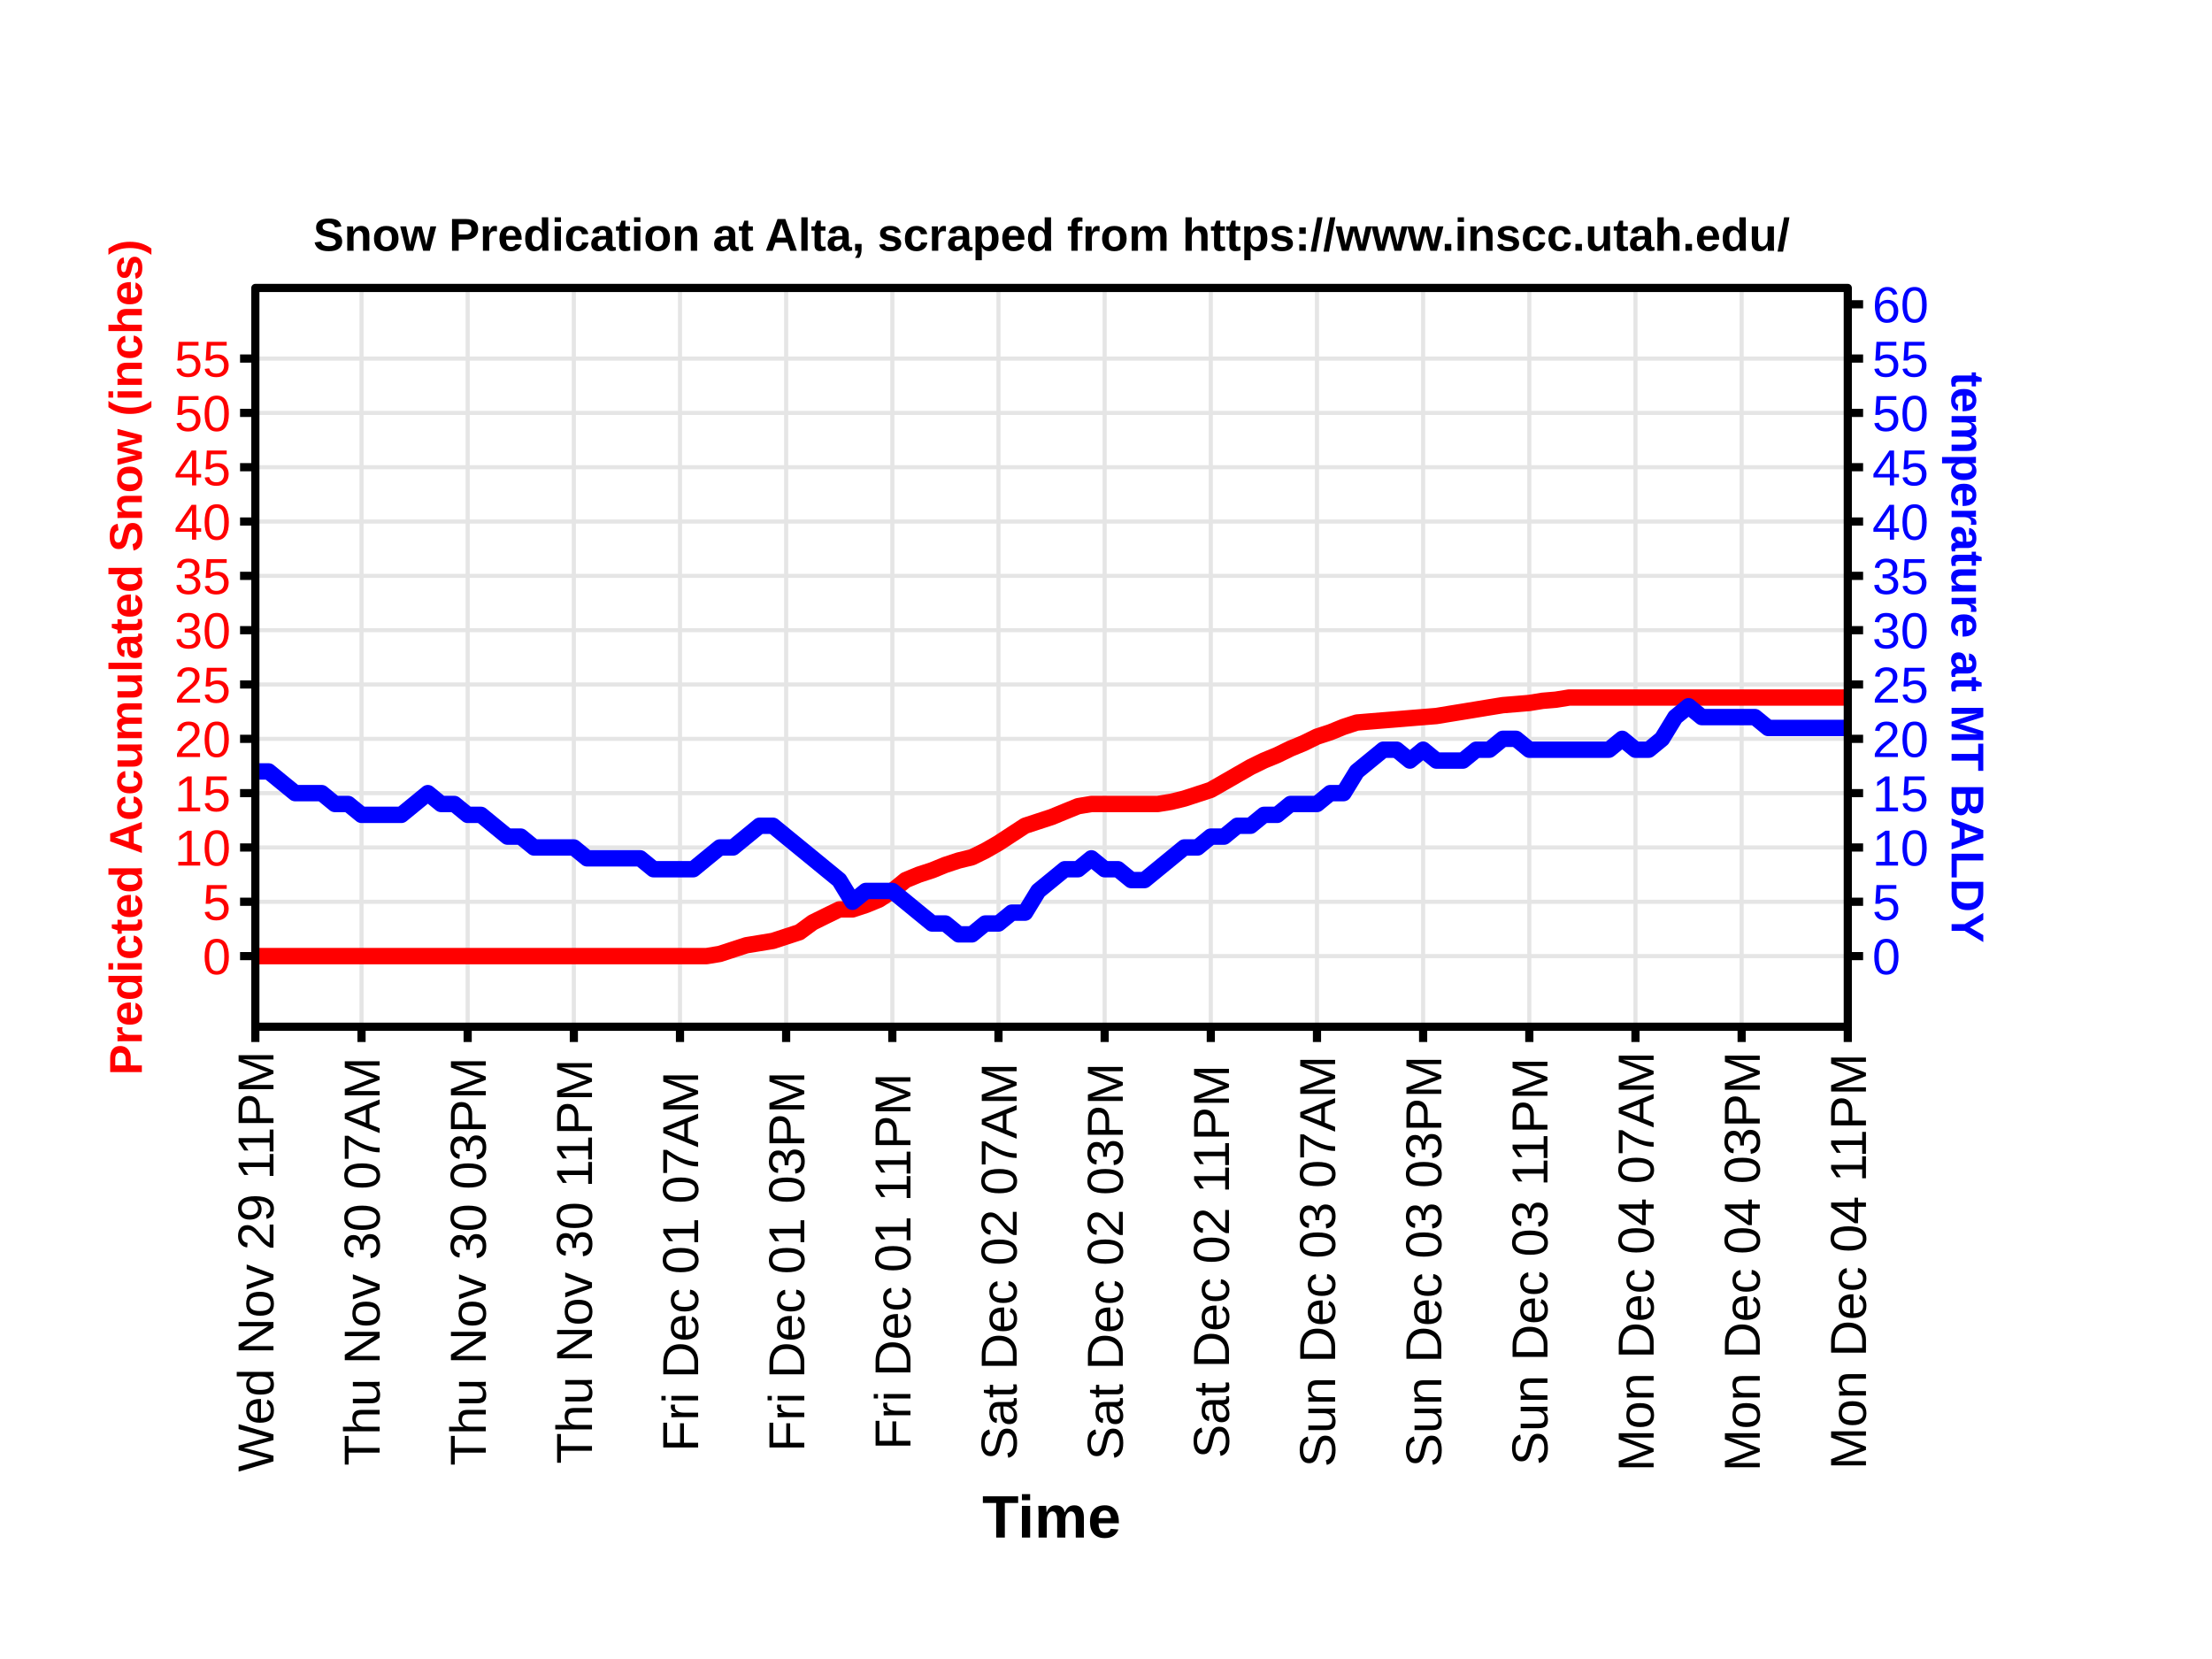
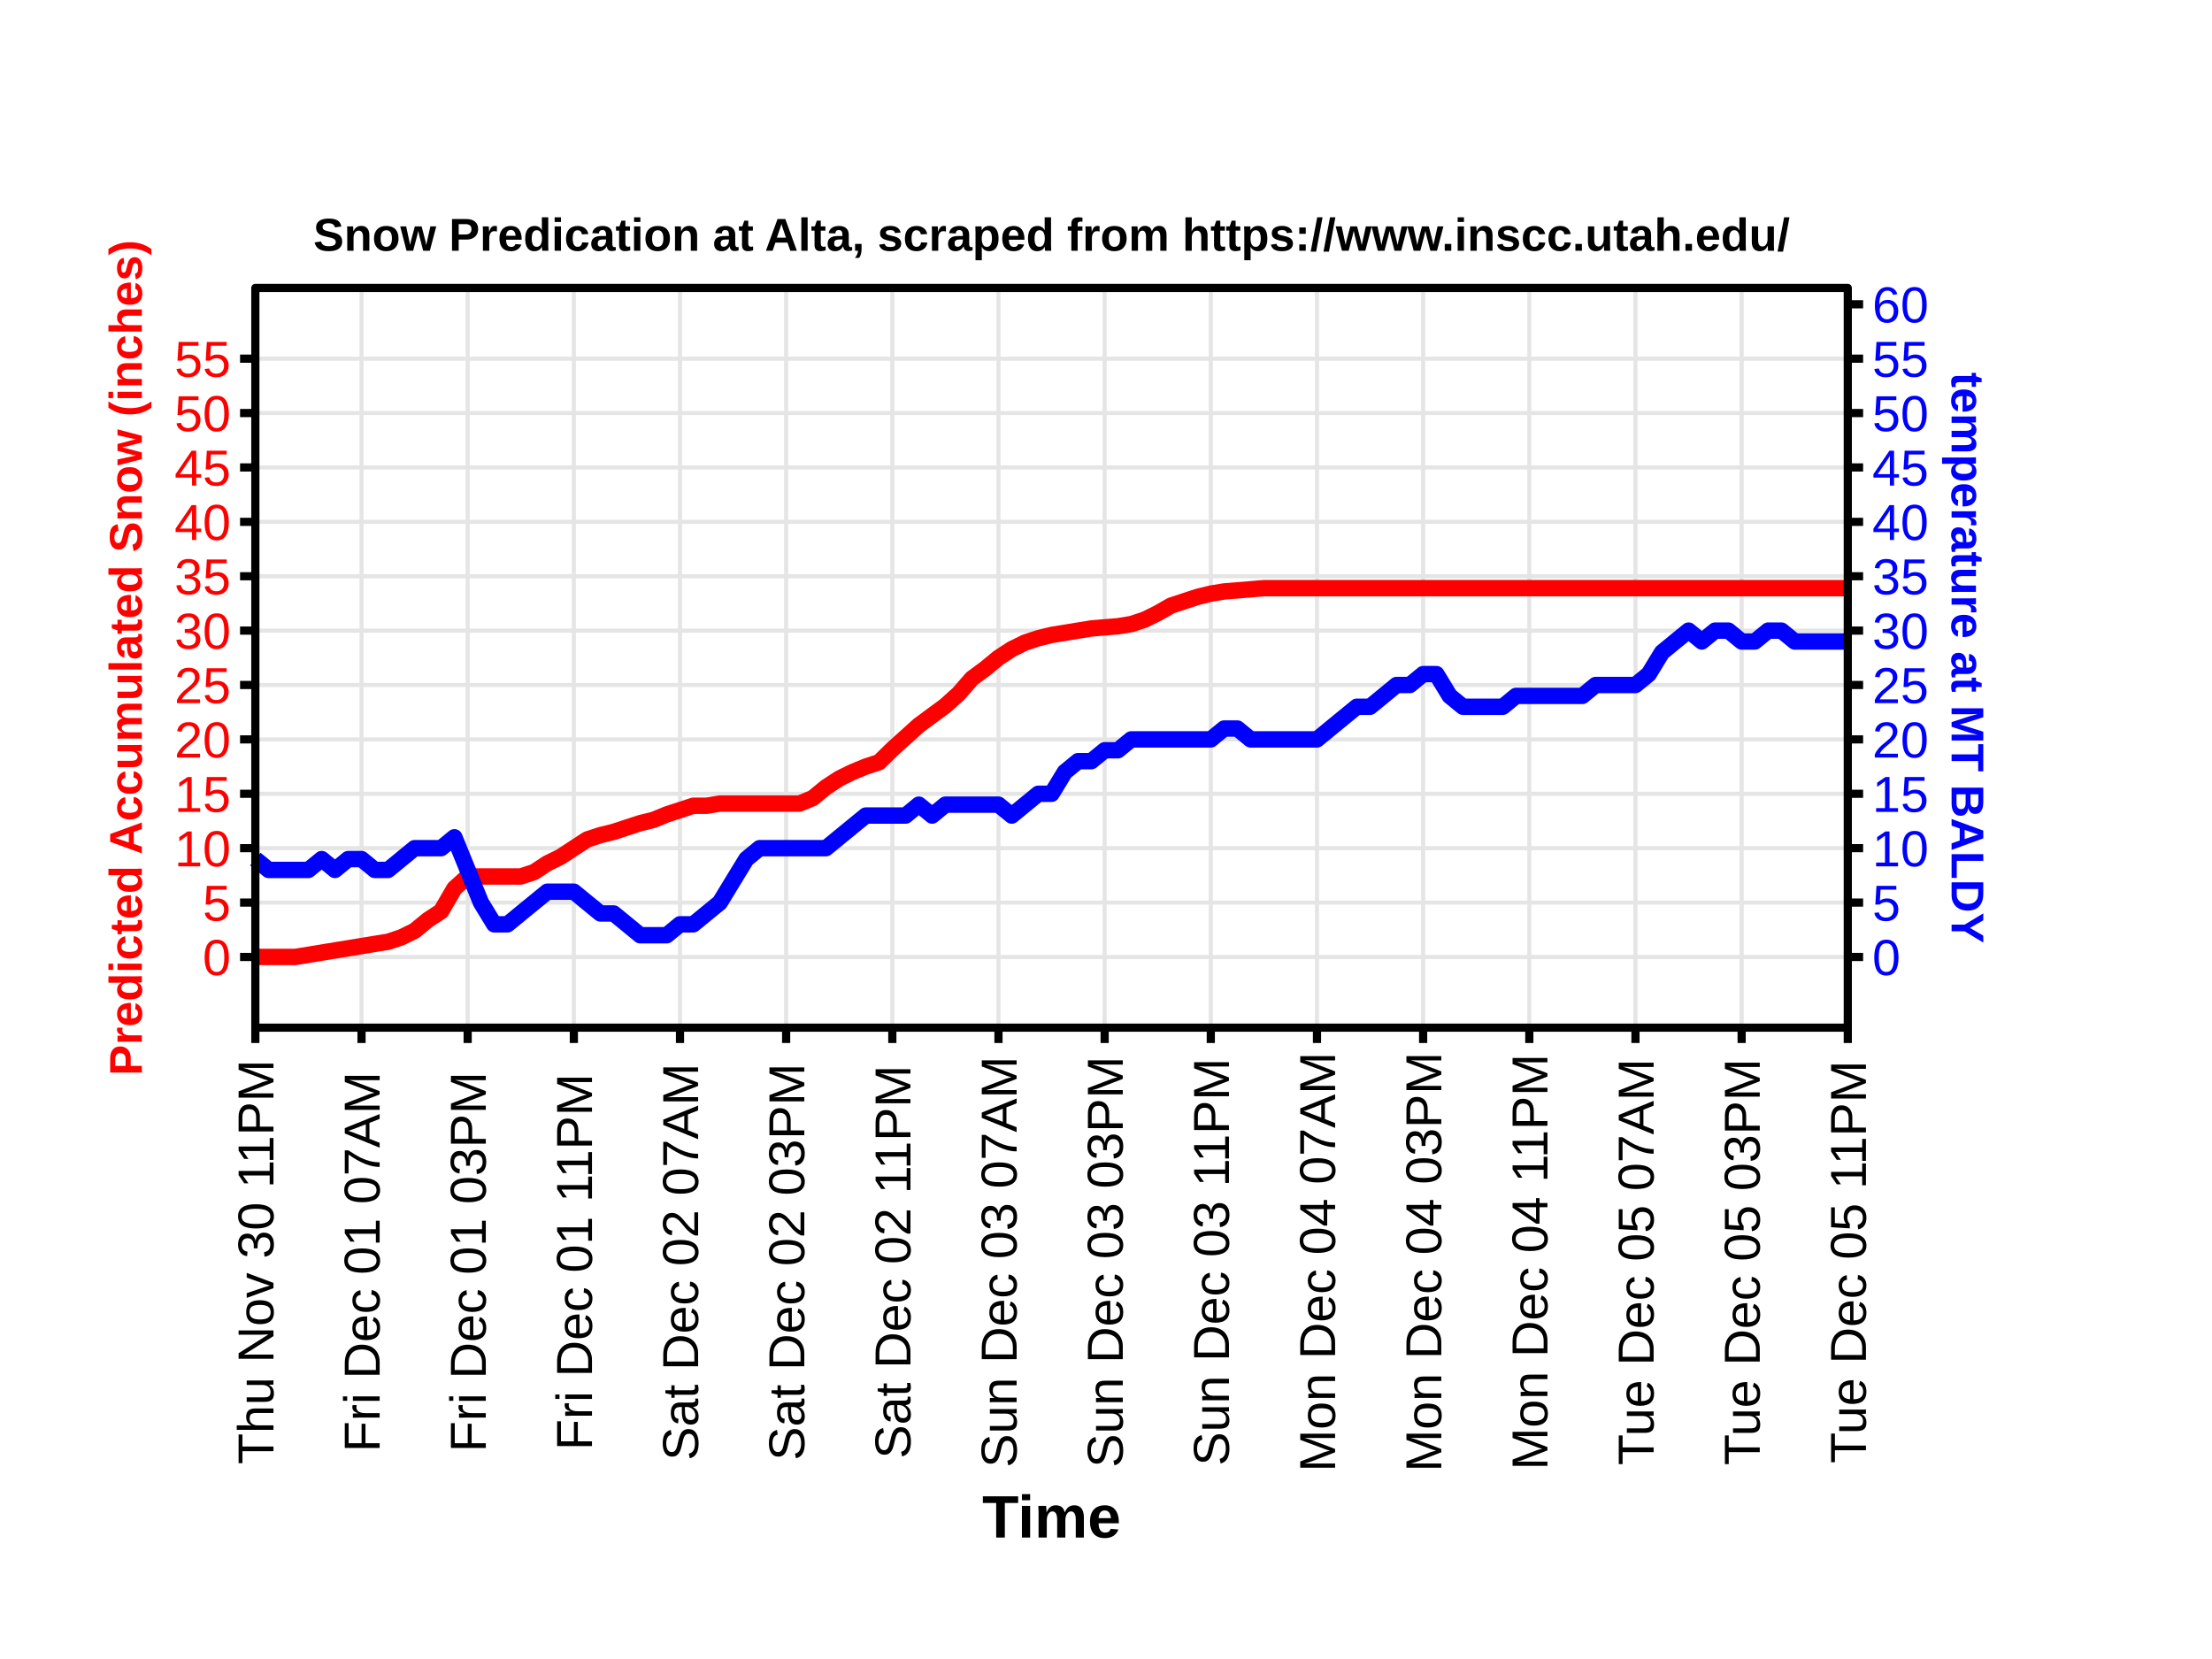
<svg xmlns="http://www.w3.org/2000/svg" class="svglite" width="576.00pt" height="432.00pt" viewBox="0 0 576.00 432.00">
  <defs>
    <style type="text/css">
    .svglite line, .svglite polyline, .svglite polygon, .svglite path, .svglite rect, .svglite circle {
      fill: none;
      stroke: #000000;
      stroke-linecap: round;
      stroke-linejoin: round;
      stroke-miterlimit: 10.00;
    }
    .svglite text {
      white-space: pre;
    }
  </style>
  </defs>
  <rect width="100%" height="100%" style="stroke: none; fill: #FFFFFF;" />
  <defs>
    <clipPath id="cpMC4wMHw1NzYuMDB8MC4wMHw0MzIuMDA=">
      <rect x="0.00" y="0.00" width="576.00" height="432.00" />
    </clipPath>
  </defs>
  <g clip-path="url(#cpMC4wMHw1NzYuMDB8MC4wMHw0MzIuMDA=)">
    <rect x="0.00" y="0.00" width="576.00" height="432.00" style="stroke-width: 1.07; stroke: none; fill: #FFFFFF;" />
-     <rect x="66.49" y="74.98" width="414.67" height="192.38" style="stroke-width: 1.07; stroke: none; fill: #FFFFFF;" />
-     <polyline points="66.49,248.97 481.16,248.97 " style="stroke-width: 1.07; stroke: #E5E5E5; stroke-linecap: butt;" />
-     <polyline points="66.49,234.82 481.16,234.82 " style="stroke-width: 1.07; stroke: #E5E5E5; stroke-linecap: butt;" />
-     <polyline points="66.49,220.68 481.16,220.68 " style="stroke-width: 1.07; stroke: #E5E5E5; stroke-linecap: butt;" />
-     <polyline points="66.49,206.53 481.16,206.53 " style="stroke-width: 1.07; stroke: #E5E5E5; stroke-linecap: butt;" />
-     <polyline points="66.49,192.39 481.16,192.39 " style="stroke-width: 1.07; stroke: #E5E5E5; stroke-linecap: butt;" />
-     <polyline points="66.49,178.24 481.16,178.24 " style="stroke-width: 1.07; stroke: #E5E5E5; stroke-linecap: butt;" />
-     <polyline points="66.49,164.10 481.16,164.10 " style="stroke-width: 1.07; stroke: #E5E5E5; stroke-linecap: butt;" />
-     <polyline points="66.49,149.95 481.16,149.95 " style="stroke-width: 1.07; stroke: #E5E5E5; stroke-linecap: butt;" />
-     <polyline points="66.49,135.81 481.16,135.81 " style="stroke-width: 1.07; stroke: #E5E5E5; stroke-linecap: butt;" />
-     <polyline points="66.49,121.66 481.16,121.66 " style="stroke-width: 1.07; stroke: #E5E5E5; stroke-linecap: butt;" />
-     <polyline points="66.49,107.52 481.16,107.52 " style="stroke-width: 1.07; stroke: #E5E5E5; stroke-linecap: butt;" />
-     <polyline points="66.49,93.37 481.16,93.37 " style="stroke-width: 1.07; stroke: #E5E5E5; stroke-linecap: butt;" />
-     <polyline points="66.49,267.36 66.49,74.98 " style="stroke-width: 1.07; stroke: #E5E5E5; stroke-linecap: butt;" />
-     <polyline points="94.14,267.36 94.14,74.98 " style="stroke-width: 1.07; stroke: #E5E5E5; stroke-linecap: butt;" />
-     <polyline points="121.78,267.36 121.78,74.98 " style="stroke-width: 1.07; stroke: #E5E5E5; stroke-linecap: butt;" />
-     <polyline points="149.43,267.36 149.43,74.98 " style="stroke-width: 1.07; stroke: #E5E5E5; stroke-linecap: butt;" />
-     <polyline points="177.07,267.36 177.07,74.98 " style="stroke-width: 1.07; stroke: #E5E5E5; stroke-linecap: butt;" />
-     <polyline points="204.71,267.36 204.71,74.98 " style="stroke-width: 1.07; stroke: #E5E5E5; stroke-linecap: butt;" />
-     <polyline points="232.36,267.36 232.36,74.98 " style="stroke-width: 1.07; stroke: #E5E5E5; stroke-linecap: butt;" />
-     <polyline points="260.00,267.36 260.00,74.98 " style="stroke-width: 1.07; stroke: #E5E5E5; stroke-linecap: butt;" />
-     <polyline points="287.65,267.36 287.65,74.98 " style="stroke-width: 1.07; stroke: #E5E5E5; stroke-linecap: butt;" />
-     <polyline points="315.29,267.36 315.29,74.98 " style="stroke-width: 1.07; stroke: #E5E5E5; stroke-linecap: butt;" />
-     <polyline points="342.94,267.36 342.94,74.98 " style="stroke-width: 1.07; stroke: #E5E5E5; stroke-linecap: butt;" />
-     <polyline points="370.58,267.36 370.58,74.98 " style="stroke-width: 1.07; stroke: #E5E5E5; stroke-linecap: butt;" />
-     <polyline points="398.23,267.36 398.23,74.98 " style="stroke-width: 1.07; stroke: #E5E5E5; stroke-linecap: butt;" />
-     <polyline points="425.87,267.36 425.87,74.98 " style="stroke-width: 1.07; stroke: #E5E5E5; stroke-linecap: butt;" />
-     <polyline points="453.52,267.36 453.52,74.98 " style="stroke-width: 1.07; stroke: #E5E5E5; stroke-linecap: butt;" />
-     <polyline points="481.16,267.36 481.16,74.98 " style="stroke-width: 1.07; stroke: #E5E5E5; stroke-linecap: butt;" />
-     <polyline points="66.49,248.97 69.95,248.97 73.40,248.97 76.86,248.97 80.31,248.97 83.77,248.97 87.22,248.97 90.68,248.97 94.14,248.97 97.59,248.97 101.05,248.97 104.50,248.97 107.96,248.97 111.41,248.97 114.87,248.97 118.32,248.97 121.78,248.97 125.24,248.97 128.69,248.97 132.15,248.97 135.60,248.97 139.06,248.97 142.51,248.97 145.97,248.97 149.43,248.97 152.88,248.97 156.34,248.97 159.79,248.97 163.25,248.97 166.70,248.97 170.16,248.97 173.61,248.97 177.07,248.97 180.53,248.97 183.98,248.97 187.44,248.40 190.89,247.27 194.35,246.14 197.80,245.58 201.26,245.01 204.71,243.88 208.17,242.75 211.63,240.20 215.08,238.50 218.54,236.81 221.99,236.81 225.45,235.67 228.90,234.26 232.36,232.00 235.82,229.17 239.27,227.75 242.73,226.62 246.18,225.21 249.64,224.07 253.09,223.23 256.55,221.53 260.00,219.55 263.46,217.28 266.92,215.02 270.37,213.89 273.83,212.76 277.28,211.34 280.74,209.93 284.19,209.36 287.65,209.36 291.10,209.36 294.56,209.36 298.02,209.36 301.47,209.36 304.93,208.80 308.38,207.95 311.84,206.82 315.29,205.69 318.75,203.71 322.21,201.72 325.66,199.74 329.12,198.05 332.57,196.63 336.03,194.94 339.48,193.52 342.94,191.82 346.39,190.69 349.85,189.28 353.31,188.15 356.76,187.86 360.22,187.58 363.67,187.30 367.13,187.01 370.58,186.73 374.04,186.45 377.49,185.88 380.95,185.32 384.41,184.75 387.86,184.18 391.32,183.62 394.77,183.34 398.23,183.05 401.68,182.49 405.14,182.20 408.60,181.64 412.05,181.64 415.51,181.64 418.96,181.64 422.42,181.64 425.87,181.64 429.33,181.64 432.78,181.64 436.24,181.64 439.70,181.64 443.15,181.64 446.61,181.64 450.06,181.64 453.52,181.64 456.97,181.64 460.43,181.64 463.88,181.64 467.34,181.64 470.80,181.64 474.25,181.64 477.71,181.64 481.16,181.64 " style="stroke-width: 4.27; stroke: #FF0000; stroke-linecap: butt;" />
-     <polyline points="66.49,200.88 69.95,200.88 73.40,203.71 76.86,206.53 80.31,206.53 83.77,206.53 87.22,209.36 90.68,209.36 94.14,212.19 97.59,212.19 101.05,212.19 104.50,212.19 107.96,209.36 111.41,206.53 114.87,209.36 118.32,209.36 121.78,212.19 125.24,212.19 128.69,215.02 132.15,217.85 135.60,217.85 139.06,220.68 142.51,220.68 145.97,220.68 149.43,220.68 152.88,223.51 156.34,223.51 159.79,223.51 163.25,223.51 166.70,223.51 170.16,226.34 173.61,226.34 177.07,226.34 180.53,226.34 183.98,223.51 187.44,220.68 190.89,220.68 194.35,217.85 197.80,215.02 201.26,215.02 204.71,217.85 208.17,220.68 211.63,223.51 215.08,226.34 218.54,229.17 221.99,234.82 225.45,232.00 228.90,232.00 232.36,232.00 235.82,234.82 239.27,237.65 242.73,240.48 246.18,240.48 249.64,243.31 253.09,243.31 256.55,240.48 260.00,240.48 263.46,237.65 266.92,237.65 270.37,232.00 273.83,229.17 277.28,226.34 280.74,226.34 284.19,223.51 287.65,226.34 291.10,226.34 294.56,229.17 298.02,229.17 301.47,226.34 304.93,223.51 308.38,220.68 311.84,220.68 315.29,217.85 318.75,217.85 322.21,215.02 325.66,215.02 329.12,212.19 332.57,212.19 336.03,209.36 339.48,209.36 342.94,209.36 346.39,206.53 349.85,206.53 353.31,200.88 356.76,198.05 360.22,195.22 363.67,195.22 367.13,198.05 370.58,195.22 374.04,198.05 377.49,198.05 380.95,198.05 384.41,195.22 387.86,195.22 391.32,192.39 394.77,192.39 398.23,195.22 401.68,195.22 405.14,195.22 408.60,195.22 412.05,195.22 415.51,195.22 418.96,195.22 422.42,192.39 425.87,195.22 429.33,195.22 432.78,192.39 436.24,186.73 439.70,183.90 443.15,186.73 446.61,186.73 450.06,186.73 453.52,186.73 456.97,186.73 460.43,189.56 463.88,189.56 467.34,189.56 470.80,189.56 474.25,189.56 477.71,189.56 481.16,189.56 " style="stroke-width: 4.27; stroke: #0000FF; stroke-linecap: butt;" />
-     <rect x="66.49" y="74.98" width="414.67" height="192.38" style="stroke-width: 2.13;" />
-     <text x="60.11" y="253.69" text-anchor="end" style="font-size: 13.20px;fill: #FF0000; font-family: &quot;Arial&quot;;" textLength="7.34px" lengthAdjust="spacingAndGlyphs">0</text>
-     <text x="60.11" y="239.55" text-anchor="end" style="font-size: 13.20px;fill: #FF0000; font-family: &quot;Arial&quot;;" textLength="7.34px" lengthAdjust="spacingAndGlyphs">5</text>
-     <text x="60.11" y="225.40" text-anchor="end" style="font-size: 13.20px;fill: #FF0000; font-family: &quot;Arial&quot;;" textLength="14.67px" lengthAdjust="spacingAndGlyphs">10</text>
-     <text x="60.11" y="211.26" text-anchor="end" style="font-size: 13.20px;fill: #FF0000; font-family: &quot;Arial&quot;;" textLength="14.67px" lengthAdjust="spacingAndGlyphs">15</text>
-     <text x="60.11" y="197.11" text-anchor="end" style="font-size: 13.20px;fill: #FF0000; font-family: &quot;Arial&quot;;" textLength="14.67px" lengthAdjust="spacingAndGlyphs">20</text>
-     <text x="60.11" y="182.97" text-anchor="end" style="font-size: 13.20px;fill: #FF0000; font-family: &quot;Arial&quot;;" textLength="14.67px" lengthAdjust="spacingAndGlyphs">25</text>
-     <text x="60.11" y="168.82" text-anchor="end" style="font-size: 13.20px;fill: #FF0000; font-family: &quot;Arial&quot;;" textLength="14.67px" lengthAdjust="spacingAndGlyphs">30</text>
-     <text x="60.11" y="154.68" text-anchor="end" style="font-size: 13.20px;fill: #FF0000; font-family: &quot;Arial&quot;;" textLength="14.67px" lengthAdjust="spacingAndGlyphs">35</text>
-     <text x="60.11" y="140.53" text-anchor="end" style="font-size: 13.20px;fill: #FF0000; font-family: &quot;Arial&quot;;" textLength="14.67px" lengthAdjust="spacingAndGlyphs">40</text>
-     <text x="60.11" y="126.39" text-anchor="end" style="font-size: 13.20px;fill: #FF0000; font-family: &quot;Arial&quot;;" textLength="14.67px" lengthAdjust="spacingAndGlyphs">45</text>
-     <text x="60.11" y="112.24" text-anchor="end" style="font-size: 13.20px;fill: #FF0000; font-family: &quot;Arial&quot;;" textLength="14.67px" lengthAdjust="spacingAndGlyphs">50</text>
-     <text x="60.11" y="98.09" text-anchor="end" style="font-size: 13.20px;fill: #FF0000; font-family: &quot;Arial&quot;;" textLength="14.67px" lengthAdjust="spacingAndGlyphs">55</text>
-     <polyline points="62.51,248.97 66.49,248.97 " style="stroke-width: 2.13; stroke-linecap: butt;" />
-     <polyline points="62.51,234.82 66.49,234.82 " style="stroke-width: 2.13; stroke-linecap: butt;" />
-     <polyline points="62.51,220.68 66.49,220.68 " style="stroke-width: 2.13; stroke-linecap: butt;" />
-     <polyline points="62.51,206.53 66.49,206.53 " style="stroke-width: 2.13; stroke-linecap: butt;" />
-     <polyline points="62.51,192.39 66.49,192.39 " style="stroke-width: 2.13; stroke-linecap: butt;" />
-     <polyline points="62.51,178.24 66.49,178.24 " style="stroke-width: 2.13; stroke-linecap: butt;" />
-     <polyline points="62.51,164.10 66.49,164.10 " style="stroke-width: 2.13; stroke-linecap: butt;" />
-     <polyline points="62.51,149.95 66.49,149.95 " style="stroke-width: 2.13; stroke-linecap: butt;" />
-     <polyline points="62.51,135.81 66.49,135.81 " style="stroke-width: 2.13; stroke-linecap: butt;" />
-     <polyline points="62.51,121.66 66.49,121.66 " style="stroke-width: 2.13; stroke-linecap: butt;" />
-     <polyline points="62.51,107.52 66.49,107.52 " style="stroke-width: 2.13; stroke-linecap: butt;" />
-     <polyline points="62.51,93.37 66.49,93.37 " style="stroke-width: 2.13; stroke-linecap: butt;" />
-     <polyline points="481.16,248.97 485.15,248.97 " style="stroke-width: 2.13; stroke-linecap: butt;" />
-     <polyline points="481.16,234.82 485.15,234.82 " style="stroke-width: 2.13; stroke-linecap: butt;" />
-     <polyline points="481.16,220.68 485.15,220.68 " style="stroke-width: 2.13; stroke-linecap: butt;" />
-     <polyline points="481.16,206.53 485.15,206.53 " style="stroke-width: 2.13; stroke-linecap: butt;" />
-     <polyline points="481.16,192.39 485.15,192.39 " style="stroke-width: 2.13; stroke-linecap: butt;" />
-     <polyline points="481.16,178.24 485.15,178.24 " style="stroke-width: 2.13; stroke-linecap: butt;" />
-     <polyline points="481.16,164.10 485.15,164.10 " style="stroke-width: 2.13; stroke-linecap: butt;" />
-     <polyline points="481.16,149.95 485.15,149.95 " style="stroke-width: 2.13; stroke-linecap: butt;" />
-     <polyline points="481.16,135.81 485.15,135.81 " style="stroke-width: 2.13; stroke-linecap: butt;" />
-     <polyline points="481.16,121.66 485.15,121.66 " style="stroke-width: 2.13; stroke-linecap: butt;" />
-     <polyline points="481.16,107.52 485.15,107.52 " style="stroke-width: 2.13; stroke-linecap: butt;" />
-     <polyline points="481.16,93.37 485.15,93.37 " style="stroke-width: 2.13; stroke-linecap: butt;" />
+     <rect x="66.49" y="74.98" width="414.67" height="192.62" style="stroke-width: 1.07; stroke: none; fill: #FFFFFF;" />
+     <polyline points="66.49,249.19 481.16,249.19 " style="stroke-width: 1.07; stroke: #E5E5E5; stroke-linecap: butt;" />
+     <polyline points="66.49,235.03 481.16,235.03 " style="stroke-width: 1.07; stroke: #E5E5E5; stroke-linecap: butt;" />
+     <polyline points="66.49,220.86 481.16,220.86 " style="stroke-width: 1.07; stroke: #E5E5E5; stroke-linecap: butt;" />
+     <polyline points="66.49,206.70 481.16,206.70 " style="stroke-width: 1.07; stroke: #E5E5E5; stroke-linecap: butt;" />
+     <polyline points="66.49,192.54 481.16,192.54 " style="stroke-width: 1.07; stroke: #E5E5E5; stroke-linecap: butt;" />
+     <polyline points="66.49,178.37 481.16,178.37 " style="stroke-width: 1.07; stroke: #E5E5E5; stroke-linecap: butt;" />
+     <polyline points="66.49,164.21 481.16,164.21 " style="stroke-width: 1.07; stroke: #E5E5E5; stroke-linecap: butt;" />
+     <polyline points="66.49,150.05 481.16,150.05 " style="stroke-width: 1.07; stroke: #E5E5E5; stroke-linecap: butt;" />
+     <polyline points="66.49,135.89 481.16,135.89 " style="stroke-width: 1.07; stroke: #E5E5E5; stroke-linecap: butt;" />
+     <polyline points="66.49,121.72 481.16,121.72 " style="stroke-width: 1.07; stroke: #E5E5E5; stroke-linecap: butt;" />
+     <polyline points="66.49,107.56 481.16,107.56 " style="stroke-width: 1.07; stroke: #E5E5E5; stroke-linecap: butt;" />
+     <polyline points="66.49,93.40 481.16,93.40 " style="stroke-width: 1.07; stroke: #E5E5E5; stroke-linecap: butt;" />
+     <polyline points="66.49,267.60 66.49,74.98 " style="stroke-width: 1.07; stroke: #E5E5E5; stroke-linecap: butt;" />
+     <polyline points="94.14,267.60 94.14,74.98 " style="stroke-width: 1.07; stroke: #E5E5E5; stroke-linecap: butt;" />
+     <polyline points="121.78,267.60 121.78,74.98 " style="stroke-width: 1.07; stroke: #E5E5E5; stroke-linecap: butt;" />
+     <polyline points="149.43,267.60 149.43,74.98 " style="stroke-width: 1.07; stroke: #E5E5E5; stroke-linecap: butt;" />
+     <polyline points="177.07,267.60 177.07,74.98 " style="stroke-width: 1.07; stroke: #E5E5E5; stroke-linecap: butt;" />
+     <polyline points="204.71,267.60 204.71,74.98 " style="stroke-width: 1.07; stroke: #E5E5E5; stroke-linecap: butt;" />
+     <polyline points="232.36,267.60 232.36,74.98 " style="stroke-width: 1.07; stroke: #E5E5E5; stroke-linecap: butt;" />
+     <polyline points="260.00,267.60 260.00,74.98 " style="stroke-width: 1.07; stroke: #E5E5E5; stroke-linecap: butt;" />
+     <polyline points="287.65,267.60 287.65,74.98 " style="stroke-width: 1.07; stroke: #E5E5E5; stroke-linecap: butt;" />
+     <polyline points="315.29,267.60 315.29,74.98 " style="stroke-width: 1.07; stroke: #E5E5E5; stroke-linecap: butt;" />
+     <polyline points="342.94,267.60 342.94,74.98 " style="stroke-width: 1.07; stroke: #E5E5E5; stroke-linecap: butt;" />
+     <polyline points="370.58,267.60 370.58,74.98 " style="stroke-width: 1.07; stroke: #E5E5E5; stroke-linecap: butt;" />
+     <polyline points="398.23,267.60 398.23,74.98 " style="stroke-width: 1.07; stroke: #E5E5E5; stroke-linecap: butt;" />
+     <polyline points="425.87,267.60 425.87,74.98 " style="stroke-width: 1.07; stroke: #E5E5E5; stroke-linecap: butt;" />
+     <polyline points="453.52,267.60 453.52,74.98 " style="stroke-width: 1.07; stroke: #E5E5E5; stroke-linecap: butt;" />
+     <polyline points="481.16,267.60 481.16,74.98 " style="stroke-width: 1.07; stroke: #E5E5E5; stroke-linecap: butt;" />
+     <polyline points="66.49,249.19 69.95,249.19 73.40,249.19 76.86,249.19 80.31,248.63 83.77,248.06 87.22,247.49 90.68,246.93 94.14,246.36 97.59,245.79 101.05,245.23 104.50,244.09 107.96,242.39 111.41,239.56 114.87,237.29 118.32,231.35 121.78,228.23 125.24,228.23 128.69,228.23 132.15,228.23 135.60,228.23 139.06,227.10 142.51,224.83 145.97,223.13 149.43,220.86 152.88,218.60 156.34,217.47 159.79,216.62 163.25,215.48 166.70,214.35 170.16,213.50 173.61,212.08 177.07,210.95 180.53,209.82 183.98,209.82 187.44,209.25 190.89,209.25 194.35,209.25 197.80,209.25 201.26,209.25 204.71,209.25 208.17,209.25 211.63,207.83 215.08,205.00 218.54,202.74 221.99,201.04 225.45,199.62 228.90,198.49 232.36,195.09 235.82,191.97 239.27,188.86 242.73,186.31 246.18,183.76 249.64,180.64 253.09,176.68 256.55,174.13 260.00,171.29 263.46,169.03 266.92,167.33 270.37,166.19 273.83,165.34 277.28,164.78 280.74,164.21 284.19,163.65 287.65,163.36 291.10,163.08 294.56,162.51 298.02,161.38 301.47,159.68 304.93,157.70 308.38,156.56 311.84,155.43 315.29,154.58 318.75,154.01 322.21,153.73 325.66,153.45 329.12,153.16 332.57,153.16 336.03,153.16 339.48,153.16 342.94,153.16 346.39,153.16 349.85,153.16 353.31,153.16 356.76,153.16 360.22,153.16 363.67,153.16 367.13,153.16 370.58,153.16 374.04,153.16 377.49,153.16 380.95,153.16 384.41,153.16 387.86,153.16 391.32,153.16 394.77,153.16 398.23,153.16 401.68,153.16 405.14,153.16 408.60,153.16 412.05,153.16 415.51,153.16 418.96,153.16 422.42,153.16 425.87,153.16 429.33,153.16 432.78,153.16 436.24,153.16 439.70,153.16 443.15,153.16 446.61,153.16 450.06,153.16 453.52,153.16 456.97,153.16 460.43,153.16 463.88,153.16 467.34,153.16 470.80,153.16 474.25,153.16 477.71,153.16 481.16,153.16 " style="stroke-width: 4.27; stroke: #FF0000; stroke-linecap: butt;" />
+     <polyline points="66.49,223.70 69.95,226.53 73.40,226.53 76.86,226.53 80.31,226.53 83.77,223.70 87.22,226.53 90.68,223.70 94.14,223.70 97.59,226.53 101.05,226.53 104.50,223.70 107.96,220.86 111.41,220.86 114.87,220.86 118.32,218.03 121.78,226.53 125.24,235.03 128.69,240.69 132.15,240.69 135.60,237.86 139.06,235.03 142.51,232.20 145.97,232.20 149.43,232.20 152.88,235.03 156.34,237.86 159.79,237.86 163.25,240.69 166.70,243.53 170.16,243.53 173.61,243.53 177.07,240.69 180.53,240.69 183.98,237.86 187.44,235.03 190.89,229.36 194.35,223.70 197.80,220.86 201.26,220.86 204.71,220.86 208.17,220.86 211.63,220.86 215.08,220.86 218.54,218.03 221.99,215.20 225.45,212.37 228.90,212.37 232.36,212.37 235.82,212.37 239.27,209.53 242.73,212.37 246.18,209.53 249.64,209.53 253.09,209.53 256.55,209.53 260.00,209.53 263.46,212.37 266.92,209.53 270.37,206.70 273.83,206.70 277.28,201.04 280.74,198.20 284.19,198.20 287.65,195.37 291.10,195.37 294.56,192.54 298.02,192.54 301.47,192.54 304.93,192.54 308.38,192.54 311.84,192.54 315.29,192.54 318.75,189.71 322.21,189.71 325.66,192.54 329.12,192.54 332.57,192.54 336.03,192.54 339.48,192.54 342.94,192.54 346.39,189.71 349.85,186.87 353.31,184.04 356.76,184.04 360.22,181.21 363.67,178.37 367.13,178.37 370.58,175.54 374.04,175.54 377.49,181.21 380.95,184.04 384.41,184.04 387.86,184.04 391.32,184.04 394.77,181.21 398.23,181.21 401.68,181.21 405.14,181.21 408.60,181.21 412.05,181.21 415.51,178.37 418.96,178.37 422.42,178.37 425.87,178.37 429.33,175.54 432.78,169.88 436.24,167.04 439.70,164.21 443.15,167.04 446.61,164.21 450.06,164.21 453.52,167.04 456.97,167.04 460.43,164.21 463.88,164.21 467.34,167.04 470.80,167.04 474.25,167.04 477.71,167.04 481.16,167.04 " style="stroke-width: 4.27; stroke: #0000FF; stroke-linecap: butt;" />
+     <rect x="66.49" y="74.98" width="414.67" height="192.62" style="stroke-width: 2.13;" />
+     <text x="60.11" y="253.91" text-anchor="end" style="font-size: 13.20px;fill: #FF0000; font-family: &quot;Arial&quot;;" textLength="7.34px" lengthAdjust="spacingAndGlyphs">0</text>
+     <text x="60.11" y="239.75" text-anchor="end" style="font-size: 13.20px;fill: #FF0000; font-family: &quot;Arial&quot;;" textLength="7.34px" lengthAdjust="spacingAndGlyphs">5</text>
+     <text x="60.11" y="225.59" text-anchor="end" style="font-size: 13.20px;fill: #FF0000; font-family: &quot;Arial&quot;;" textLength="14.67px" lengthAdjust="spacingAndGlyphs">10</text>
+     <text x="60.11" y="211.42" text-anchor="end" style="font-size: 13.20px;fill: #FF0000; font-family: &quot;Arial&quot;;" textLength="14.67px" lengthAdjust="spacingAndGlyphs">15</text>
+     <text x="60.11" y="197.26" text-anchor="end" style="font-size: 13.20px;fill: #FF0000; font-family: &quot;Arial&quot;;" textLength="14.67px" lengthAdjust="spacingAndGlyphs">20</text>
+     <text x="60.11" y="183.10" text-anchor="end" style="font-size: 13.20px;fill: #FF0000; font-family: &quot;Arial&quot;;" textLength="14.67px" lengthAdjust="spacingAndGlyphs">25</text>
+     <text x="60.11" y="168.93" text-anchor="end" style="font-size: 13.20px;fill: #FF0000; font-family: &quot;Arial&quot;;" textLength="14.67px" lengthAdjust="spacingAndGlyphs">30</text>
+     <text x="60.11" y="154.77" text-anchor="end" style="font-size: 13.20px;fill: #FF0000; font-family: &quot;Arial&quot;;" textLength="14.67px" lengthAdjust="spacingAndGlyphs">35</text>
+     <text x="60.11" y="140.61" text-anchor="end" style="font-size: 13.20px;fill: #FF0000; font-family: &quot;Arial&quot;;" textLength="14.67px" lengthAdjust="spacingAndGlyphs">40</text>
+     <text x="60.11" y="126.44" text-anchor="end" style="font-size: 13.20px;fill: #FF0000; font-family: &quot;Arial&quot;;" textLength="14.67px" lengthAdjust="spacingAndGlyphs">45</text>
+     <text x="60.11" y="112.28" text-anchor="end" style="font-size: 13.20px;fill: #FF0000; font-family: &quot;Arial&quot;;" textLength="14.67px" lengthAdjust="spacingAndGlyphs">50</text>
+     <text x="60.11" y="98.12" text-anchor="end" style="font-size: 13.20px;fill: #FF0000; font-family: &quot;Arial&quot;;" textLength="14.67px" lengthAdjust="spacingAndGlyphs">55</text>
+     <polyline points="62.51,249.19 66.49,249.19 " style="stroke-width: 2.13; stroke-linecap: butt;" />
+     <polyline points="62.51,235.03 66.49,235.03 " style="stroke-width: 2.13; stroke-linecap: butt;" />
+     <polyline points="62.51,220.86 66.49,220.86 " style="stroke-width: 2.13; stroke-linecap: butt;" />
+     <polyline points="62.51,206.70 66.49,206.70 " style="stroke-width: 2.13; stroke-linecap: butt;" />
+     <polyline points="62.51,192.54 66.49,192.54 " style="stroke-width: 2.13; stroke-linecap: butt;" />
+     <polyline points="62.51,178.37 66.49,178.37 " style="stroke-width: 2.13; stroke-linecap: butt;" />
+     <polyline points="62.51,164.21 66.49,164.21 " style="stroke-width: 2.13; stroke-linecap: butt;" />
+     <polyline points="62.51,150.05 66.49,150.05 " style="stroke-width: 2.13; stroke-linecap: butt;" />
+     <polyline points="62.51,135.89 66.49,135.89 " style="stroke-width: 2.13; stroke-linecap: butt;" />
+     <polyline points="62.51,121.72 66.49,121.72 " style="stroke-width: 2.13; stroke-linecap: butt;" />
+     <polyline points="62.51,107.56 66.49,107.56 " style="stroke-width: 2.13; stroke-linecap: butt;" />
+     <polyline points="62.51,93.40 66.49,93.40 " style="stroke-width: 2.13; stroke-linecap: butt;" />
+     <polyline points="481.16,249.19 485.15,249.19 " style="stroke-width: 2.13; stroke-linecap: butt;" />
+     <polyline points="481.16,235.03 485.15,235.03 " style="stroke-width: 2.13; stroke-linecap: butt;" />
+     <polyline points="481.16,220.86 485.15,220.86 " style="stroke-width: 2.13; stroke-linecap: butt;" />
+     <polyline points="481.16,206.70 485.15,206.70 " style="stroke-width: 2.13; stroke-linecap: butt;" />
+     <polyline points="481.16,192.54 485.15,192.54 " style="stroke-width: 2.13; stroke-linecap: butt;" />
+     <polyline points="481.16,178.37 485.15,178.37 " style="stroke-width: 2.13; stroke-linecap: butt;" />
+     <polyline points="481.16,164.21 485.15,164.21 " style="stroke-width: 2.13; stroke-linecap: butt;" />
+     <polyline points="481.16,150.05 485.15,150.05 " style="stroke-width: 2.13; stroke-linecap: butt;" />
+     <polyline points="481.16,135.89 485.15,135.89 " style="stroke-width: 2.13; stroke-linecap: butt;" />
+     <polyline points="481.16,121.72 485.15,121.72 " style="stroke-width: 2.13; stroke-linecap: butt;" />
+     <polyline points="481.16,107.56 485.15,107.56 " style="stroke-width: 2.13; stroke-linecap: butt;" />
+     <polyline points="481.16,93.40 485.15,93.40 " style="stroke-width: 2.13; stroke-linecap: butt;" />
    <polyline points="481.16,79.23 485.15,79.23 " style="stroke-width: 2.13; stroke-linecap: butt;" />
-     <text x="487.54" y="253.69" style="font-size: 13.20px;fill: #0000FF; font-family: &quot;Arial&quot;;" textLength="7.34px" lengthAdjust="spacingAndGlyphs">0</text>
-     <text x="487.54" y="239.55" style="font-size: 13.20px;fill: #0000FF; font-family: &quot;Arial&quot;;" textLength="7.34px" lengthAdjust="spacingAndGlyphs">5</text>
-     <text x="487.54" y="225.40" style="font-size: 13.20px;fill: #0000FF; font-family: &quot;Arial&quot;;" textLength="14.67px" lengthAdjust="spacingAndGlyphs">10</text>
-     <text x="487.54" y="211.26" style="font-size: 13.20px;fill: #0000FF; font-family: &quot;Arial&quot;;" textLength="14.67px" lengthAdjust="spacingAndGlyphs">15</text>
-     <text x="487.54" y="197.11" style="font-size: 13.20px;fill: #0000FF; font-family: &quot;Arial&quot;;" textLength="14.67px" lengthAdjust="spacingAndGlyphs">20</text>
-     <text x="487.54" y="182.97" style="font-size: 13.20px;fill: #0000FF; font-family: &quot;Arial&quot;;" textLength="14.67px" lengthAdjust="spacingAndGlyphs">25</text>
-     <text x="487.54" y="168.82" style="font-size: 13.20px;fill: #0000FF; font-family: &quot;Arial&quot;;" textLength="14.67px" lengthAdjust="spacingAndGlyphs">30</text>
-     <text x="487.54" y="154.68" style="font-size: 13.20px;fill: #0000FF; font-family: &quot;Arial&quot;;" textLength="14.67px" lengthAdjust="spacingAndGlyphs">35</text>
-     <text x="487.54" y="140.53" style="font-size: 13.20px;fill: #0000FF; font-family: &quot;Arial&quot;;" textLength="14.67px" lengthAdjust="spacingAndGlyphs">40</text>
-     <text x="487.54" y="126.39" style="font-size: 13.20px;fill: #0000FF; font-family: &quot;Arial&quot;;" textLength="14.67px" lengthAdjust="spacingAndGlyphs">45</text>
-     <text x="487.54" y="112.24" style="font-size: 13.20px;fill: #0000FF; font-family: &quot;Arial&quot;;" textLength="14.67px" lengthAdjust="spacingAndGlyphs">50</text>
-     <text x="487.54" y="98.09" style="font-size: 13.20px;fill: #0000FF; font-family: &quot;Arial&quot;;" textLength="14.67px" lengthAdjust="spacingAndGlyphs">55</text>
-     <text x="487.54" y="83.95" style="font-size: 13.20px;fill: #0000FF; font-family: &quot;Arial&quot;;" textLength="14.67px" lengthAdjust="spacingAndGlyphs">60</text>
-     <polyline points="66.49,271.34 66.49,267.36 " style="stroke-width: 2.13; stroke-linecap: butt;" />
-     <polyline points="94.14,271.34 94.14,267.36 " style="stroke-width: 2.13; stroke-linecap: butt;" />
-     <polyline points="121.78,271.34 121.78,267.36 " style="stroke-width: 2.13; stroke-linecap: butt;" />
-     <polyline points="149.43,271.34 149.43,267.36 " style="stroke-width: 2.13; stroke-linecap: butt;" />
-     <polyline points="177.07,271.34 177.07,267.36 " style="stroke-width: 2.13; stroke-linecap: butt;" />
-     <polyline points="204.71,271.34 204.71,267.36 " style="stroke-width: 2.13; stroke-linecap: butt;" />
-     <polyline points="232.36,271.34 232.36,267.36 " style="stroke-width: 2.13; stroke-linecap: butt;" />
-     <polyline points="260.00,271.34 260.00,267.36 " style="stroke-width: 2.13; stroke-linecap: butt;" />
-     <polyline points="287.65,271.34 287.65,267.36 " style="stroke-width: 2.13; stroke-linecap: butt;" />
-     <polyline points="315.29,271.34 315.29,267.36 " style="stroke-width: 2.13; stroke-linecap: butt;" />
-     <polyline points="342.94,271.34 342.94,267.36 " style="stroke-width: 2.13; stroke-linecap: butt;" />
-     <polyline points="370.58,271.34 370.58,267.36 " style="stroke-width: 2.13; stroke-linecap: butt;" />
-     <polyline points="398.23,271.34 398.23,267.36 " style="stroke-width: 2.13; stroke-linecap: butt;" />
-     <polyline points="425.87,271.34 425.87,267.36 " style="stroke-width: 2.13; stroke-linecap: butt;" />
-     <polyline points="453.52,271.34 453.52,267.36 " style="stroke-width: 2.13; stroke-linecap: butt;" />
-     <polyline points="481.16,271.34 481.16,267.36 " style="stroke-width: 2.13; stroke-linecap: butt;" />
-     <text transform="translate(71.21,328.48) rotate(-90)" text-anchor="middle" style="font-size: 13.20px; font-family: &quot;Arial&quot;;" textLength="109.49px" lengthAdjust="spacingAndGlyphs">Wed Nov 29 11PM</text>
-     <text transform="translate(98.86,328.48) rotate(-90)" text-anchor="middle" style="font-size: 13.20px; font-family: &quot;Arial&quot;;" textLength="106.32px" lengthAdjust="spacingAndGlyphs">Thu Nov 30 07AM</text>
-     <text transform="translate(126.50,328.48) rotate(-90)" text-anchor="middle" style="font-size: 13.20px; font-family: &quot;Arial&quot;;" textLength="106.32px" lengthAdjust="spacingAndGlyphs">Thu Nov 30 03PM</text>
-     <text transform="translate(154.15,328.48) rotate(-90)" text-anchor="middle" style="font-size: 13.20px; font-family: &quot;Arial&quot;;" textLength="105.34px" lengthAdjust="spacingAndGlyphs">Thu Nov 30 11PM</text>
-     <text transform="translate(181.79,328.48) rotate(-90)" text-anchor="middle" style="font-size: 13.20px; font-family: &quot;Arial&quot;;" textLength="98.96px" lengthAdjust="spacingAndGlyphs">Fri Dec 01 07AM</text>
-     <text transform="translate(209.44,328.48) rotate(-90)" text-anchor="middle" style="font-size: 13.20px; font-family: &quot;Arial&quot;;" textLength="98.96px" lengthAdjust="spacingAndGlyphs">Fri Dec 01 03PM</text>
-     <text transform="translate(237.08,328.48) rotate(-90)" text-anchor="middle" style="font-size: 13.20px; font-family: &quot;Arial&quot;;" textLength="97.98px" lengthAdjust="spacingAndGlyphs">Fri Dec 01 11PM</text>
-     <text transform="translate(264.73,328.48) rotate(-90)" text-anchor="middle" style="font-size: 13.20px; font-family: &quot;Arial&quot;;" textLength="103.38px" lengthAdjust="spacingAndGlyphs">Sat Dec 02 07AM</text>
-     <text transform="translate(292.37,328.48) rotate(-90)" text-anchor="middle" style="font-size: 13.20px; font-family: &quot;Arial&quot;;" textLength="103.38px" lengthAdjust="spacingAndGlyphs">Sat Dec 02 03PM</text>
-     <text transform="translate(320.02,328.48) rotate(-90)" text-anchor="middle" style="font-size: 13.20px; font-family: &quot;Arial&quot;;" textLength="102.41px" lengthAdjust="spacingAndGlyphs">Sat Dec 02 11PM</text>
-     <text transform="translate(347.66,328.48) rotate(-90)" text-anchor="middle" style="font-size: 13.20px; font-family: &quot;Arial&quot;;" textLength="107.06px" lengthAdjust="spacingAndGlyphs">Sun Dec 03 07AM</text>
-     <text transform="translate(375.31,328.48) rotate(-90)" text-anchor="middle" style="font-size: 13.20px; font-family: &quot;Arial&quot;;" textLength="107.06px" lengthAdjust="spacingAndGlyphs">Sun Dec 03 03PM</text>
-     <text transform="translate(402.95,328.48) rotate(-90)" text-anchor="middle" style="font-size: 13.20px; font-family: &quot;Arial&quot;;" textLength="106.08px" lengthAdjust="spacingAndGlyphs">Sun Dec 03 11PM</text>
-     <text transform="translate(430.60,328.48) rotate(-90)" text-anchor="middle" style="font-size: 13.20px; font-family: &quot;Arial&quot;;" textLength="109.25px" lengthAdjust="spacingAndGlyphs">Mon Dec 04 07AM</text>
-     <text transform="translate(458.24,328.48) rotate(-90)" text-anchor="middle" style="font-size: 13.20px; font-family: &quot;Arial&quot;;" textLength="109.25px" lengthAdjust="spacingAndGlyphs">Mon Dec 04 03PM</text>
-     <text transform="translate(485.89,328.48) rotate(-90)" text-anchor="middle" style="font-size: 13.20px; font-family: &quot;Arial&quot;;" textLength="108.27px" lengthAdjust="spacingAndGlyphs">Mon Dec 04 11PM</text>
+     <text x="487.54" y="253.91" style="font-size: 13.20px;fill: #0000FF; font-family: &quot;Arial&quot;;" textLength="7.34px" lengthAdjust="spacingAndGlyphs">0</text>
+     <text x="487.54" y="239.75" style="font-size: 13.20px;fill: #0000FF; font-family: &quot;Arial&quot;;" textLength="7.34px" lengthAdjust="spacingAndGlyphs">5</text>
+     <text x="487.54" y="225.59" style="font-size: 13.20px;fill: #0000FF; font-family: &quot;Arial&quot;;" textLength="14.67px" lengthAdjust="spacingAndGlyphs">10</text>
+     <text x="487.54" y="211.42" style="font-size: 13.20px;fill: #0000FF; font-family: &quot;Arial&quot;;" textLength="14.67px" lengthAdjust="spacingAndGlyphs">15</text>
+     <text x="487.54" y="197.26" style="font-size: 13.20px;fill: #0000FF; font-family: &quot;Arial&quot;;" textLength="14.67px" lengthAdjust="spacingAndGlyphs">20</text>
+     <text x="487.54" y="183.10" style="font-size: 13.20px;fill: #0000FF; font-family: &quot;Arial&quot;;" textLength="14.67px" lengthAdjust="spacingAndGlyphs">25</text>
+     <text x="487.54" y="168.93" style="font-size: 13.20px;fill: #0000FF; font-family: &quot;Arial&quot;;" textLength="14.67px" lengthAdjust="spacingAndGlyphs">30</text>
+     <text x="487.54" y="154.77" style="font-size: 13.20px;fill: #0000FF; font-family: &quot;Arial&quot;;" textLength="14.67px" lengthAdjust="spacingAndGlyphs">35</text>
+     <text x="487.54" y="140.61" style="font-size: 13.20px;fill: #0000FF; font-family: &quot;Arial&quot;;" textLength="14.67px" lengthAdjust="spacingAndGlyphs">40</text>
+     <text x="487.54" y="126.44" style="font-size: 13.20px;fill: #0000FF; font-family: &quot;Arial&quot;;" textLength="14.67px" lengthAdjust="spacingAndGlyphs">45</text>
+     <text x="487.54" y="112.28" style="font-size: 13.20px;fill: #0000FF; font-family: &quot;Arial&quot;;" textLength="14.67px" lengthAdjust="spacingAndGlyphs">50</text>
+     <text x="487.54" y="98.12" style="font-size: 13.20px;fill: #0000FF; font-family: &quot;Arial&quot;;" textLength="14.67px" lengthAdjust="spacingAndGlyphs">55</text>
+     <text x="487.54" y="83.96" style="font-size: 13.20px;fill: #0000FF; font-family: &quot;Arial&quot;;" textLength="14.67px" lengthAdjust="spacingAndGlyphs">60</text>
+     <polyline points="66.49,271.59 66.49,267.60 " style="stroke-width: 2.13; stroke-linecap: butt;" />
+     <polyline points="94.14,271.59 94.14,267.60 " style="stroke-width: 2.13; stroke-linecap: butt;" />
+     <polyline points="121.78,271.59 121.78,267.60 " style="stroke-width: 2.13; stroke-linecap: butt;" />
+     <polyline points="149.43,271.59 149.43,267.60 " style="stroke-width: 2.13; stroke-linecap: butt;" />
+     <polyline points="177.07,271.59 177.07,267.60 " style="stroke-width: 2.13; stroke-linecap: butt;" />
+     <polyline points="204.71,271.59 204.71,267.60 " style="stroke-width: 2.13; stroke-linecap: butt;" />
+     <polyline points="232.36,271.59 232.36,267.60 " style="stroke-width: 2.13; stroke-linecap: butt;" />
+     <polyline points="260.00,271.59 260.00,267.60 " style="stroke-width: 2.13; stroke-linecap: butt;" />
+     <polyline points="287.65,271.59 287.65,267.60 " style="stroke-width: 2.13; stroke-linecap: butt;" />
+     <polyline points="315.29,271.59 315.29,267.60 " style="stroke-width: 2.13; stroke-linecap: butt;" />
+     <polyline points="342.94,271.59 342.94,267.60 " style="stroke-width: 2.13; stroke-linecap: butt;" />
+     <polyline points="370.58,271.59 370.58,267.60 " style="stroke-width: 2.13; stroke-linecap: butt;" />
+     <polyline points="398.23,271.59 398.23,267.60 " style="stroke-width: 2.13; stroke-linecap: butt;" />
+     <polyline points="425.87,271.59 425.87,267.60 " style="stroke-width: 2.13; stroke-linecap: butt;" />
+     <polyline points="453.52,271.59 453.52,267.60 " style="stroke-width: 2.13; stroke-linecap: butt;" />
+     <polyline points="481.16,271.59 481.16,267.60 " style="stroke-width: 2.13; stroke-linecap: butt;" />
+     <text transform="translate(71.21,328.60) rotate(-90)" text-anchor="middle" style="font-size: 13.20px; font-family: &quot;Arial&quot;;" textLength="105.34px" lengthAdjust="spacingAndGlyphs">Thu Nov 30 11PM</text>
+     <text transform="translate(98.86,328.60) rotate(-90)" text-anchor="middle" style="font-size: 13.20px; font-family: &quot;Arial&quot;;" textLength="98.96px" lengthAdjust="spacingAndGlyphs">Fri Dec 01 07AM</text>
+     <text transform="translate(126.50,328.60) rotate(-90)" text-anchor="middle" style="font-size: 13.20px; font-family: &quot;Arial&quot;;" textLength="98.96px" lengthAdjust="spacingAndGlyphs">Fri Dec 01 03PM</text>
+     <text transform="translate(154.15,328.60) rotate(-90)" text-anchor="middle" style="font-size: 13.20px; font-family: &quot;Arial&quot;;" textLength="97.98px" lengthAdjust="spacingAndGlyphs">Fri Dec 01 11PM</text>
+     <text transform="translate(181.79,328.60) rotate(-90)" text-anchor="middle" style="font-size: 13.20px; font-family: &quot;Arial&quot;;" textLength="103.38px" lengthAdjust="spacingAndGlyphs">Sat Dec 02 07AM</text>
+     <text transform="translate(209.44,328.60) rotate(-90)" text-anchor="middle" style="font-size: 13.20px; font-family: &quot;Arial&quot;;" textLength="103.38px" lengthAdjust="spacingAndGlyphs">Sat Dec 02 03PM</text>
+     <text transform="translate(237.08,328.60) rotate(-90)" text-anchor="middle" style="font-size: 13.20px; font-family: &quot;Arial&quot;;" textLength="102.41px" lengthAdjust="spacingAndGlyphs">Sat Dec 02 11PM</text>
+     <text transform="translate(264.73,328.60) rotate(-90)" text-anchor="middle" style="font-size: 13.20px; font-family: &quot;Arial&quot;;" textLength="107.06px" lengthAdjust="spacingAndGlyphs">Sun Dec 03 07AM</text>
+     <text transform="translate(292.37,328.60) rotate(-90)" text-anchor="middle" style="font-size: 13.20px; font-family: &quot;Arial&quot;;" textLength="107.06px" lengthAdjust="spacingAndGlyphs">Sun Dec 03 03PM</text>
+     <text transform="translate(320.02,328.60) rotate(-90)" text-anchor="middle" style="font-size: 13.20px; font-family: &quot;Arial&quot;;" textLength="106.08px" lengthAdjust="spacingAndGlyphs">Sun Dec 03 11PM</text>
+     <text transform="translate(347.66,328.60) rotate(-90)" text-anchor="middle" style="font-size: 13.20px; font-family: &quot;Arial&quot;;" textLength="109.25px" lengthAdjust="spacingAndGlyphs">Mon Dec 04 07AM</text>
+     <text transform="translate(375.31,328.60) rotate(-90)" text-anchor="middle" style="font-size: 13.20px; font-family: &quot;Arial&quot;;" textLength="109.25px" lengthAdjust="spacingAndGlyphs">Mon Dec 04 03PM</text>
+     <text transform="translate(402.95,328.60) rotate(-90)" text-anchor="middle" style="font-size: 13.20px; font-family: &quot;Arial&quot;;" textLength="108.27px" lengthAdjust="spacingAndGlyphs">Mon Dec 04 11PM</text>
+     <text transform="translate(430.60,328.60) rotate(-90)" text-anchor="middle" style="font-size: 13.20px; font-family: &quot;Arial&quot;;" textLength="105.83px" lengthAdjust="spacingAndGlyphs">Tue Dec 05 07AM</text>
+     <text transform="translate(458.24,328.60) rotate(-90)" text-anchor="middle" style="font-size: 13.20px; font-family: &quot;Arial&quot;;" textLength="105.83px" lengthAdjust="spacingAndGlyphs">Tue Dec 05 03PM</text>
+     <text transform="translate(485.89,328.60) rotate(-90)" text-anchor="middle" style="font-size: 13.20px; font-family: &quot;Arial&quot;;" textLength="104.85px" lengthAdjust="spacingAndGlyphs">Tue Dec 05 11PM</text>
    <text x="273.83" y="400.37" text-anchor="middle" style="font-size: 15.60px; font-weight: bold; font-family: &quot;Arial&quot;;" textLength="36.12px" lengthAdjust="spacingAndGlyphs">Time</text>
-     <text transform="translate(36.94,171.17) rotate(-90)" text-anchor="middle" style="font-size: 12.00px; font-weight: bold;fill: #FF0000; font-family: &quot;Arial&quot;;" textLength="217.61px" lengthAdjust="spacingAndGlyphs">Predicted Accumulated Snow (inches)</text>
-     <text transform="translate(508.19,171.17) rotate(90)" text-anchor="middle" style="font-size: 12.00px; font-weight: bold;fill: #0000FF; font-family: &quot;Arial&quot;;" textLength="148.71px" lengthAdjust="spacingAndGlyphs">temperature at MT BALDY</text>
+     <text transform="translate(36.94,171.29) rotate(-90)" text-anchor="middle" style="font-size: 12.00px; font-weight: bold;fill: #FF0000; font-family: &quot;Arial&quot;;" textLength="217.61px" lengthAdjust="spacingAndGlyphs">Predicted Accumulated Snow (inches)</text>
+     <text transform="translate(508.19,171.29) rotate(90)" text-anchor="middle" style="font-size: 12.00px; font-weight: bold;fill: #0000FF; font-family: &quot;Arial&quot;;" textLength="148.71px" lengthAdjust="spacingAndGlyphs">temperature at MT BALDY</text>
    <text x="273.83" y="65.29" text-anchor="middle" style="font-size: 12.00px; font-weight: bold; font-family: &quot;Arial&quot;;" textLength="384.53px" lengthAdjust="spacingAndGlyphs">Snow Predication at Alta, scraped from https://www.inscc.utah.edu/</text>
  </g>
</svg>
